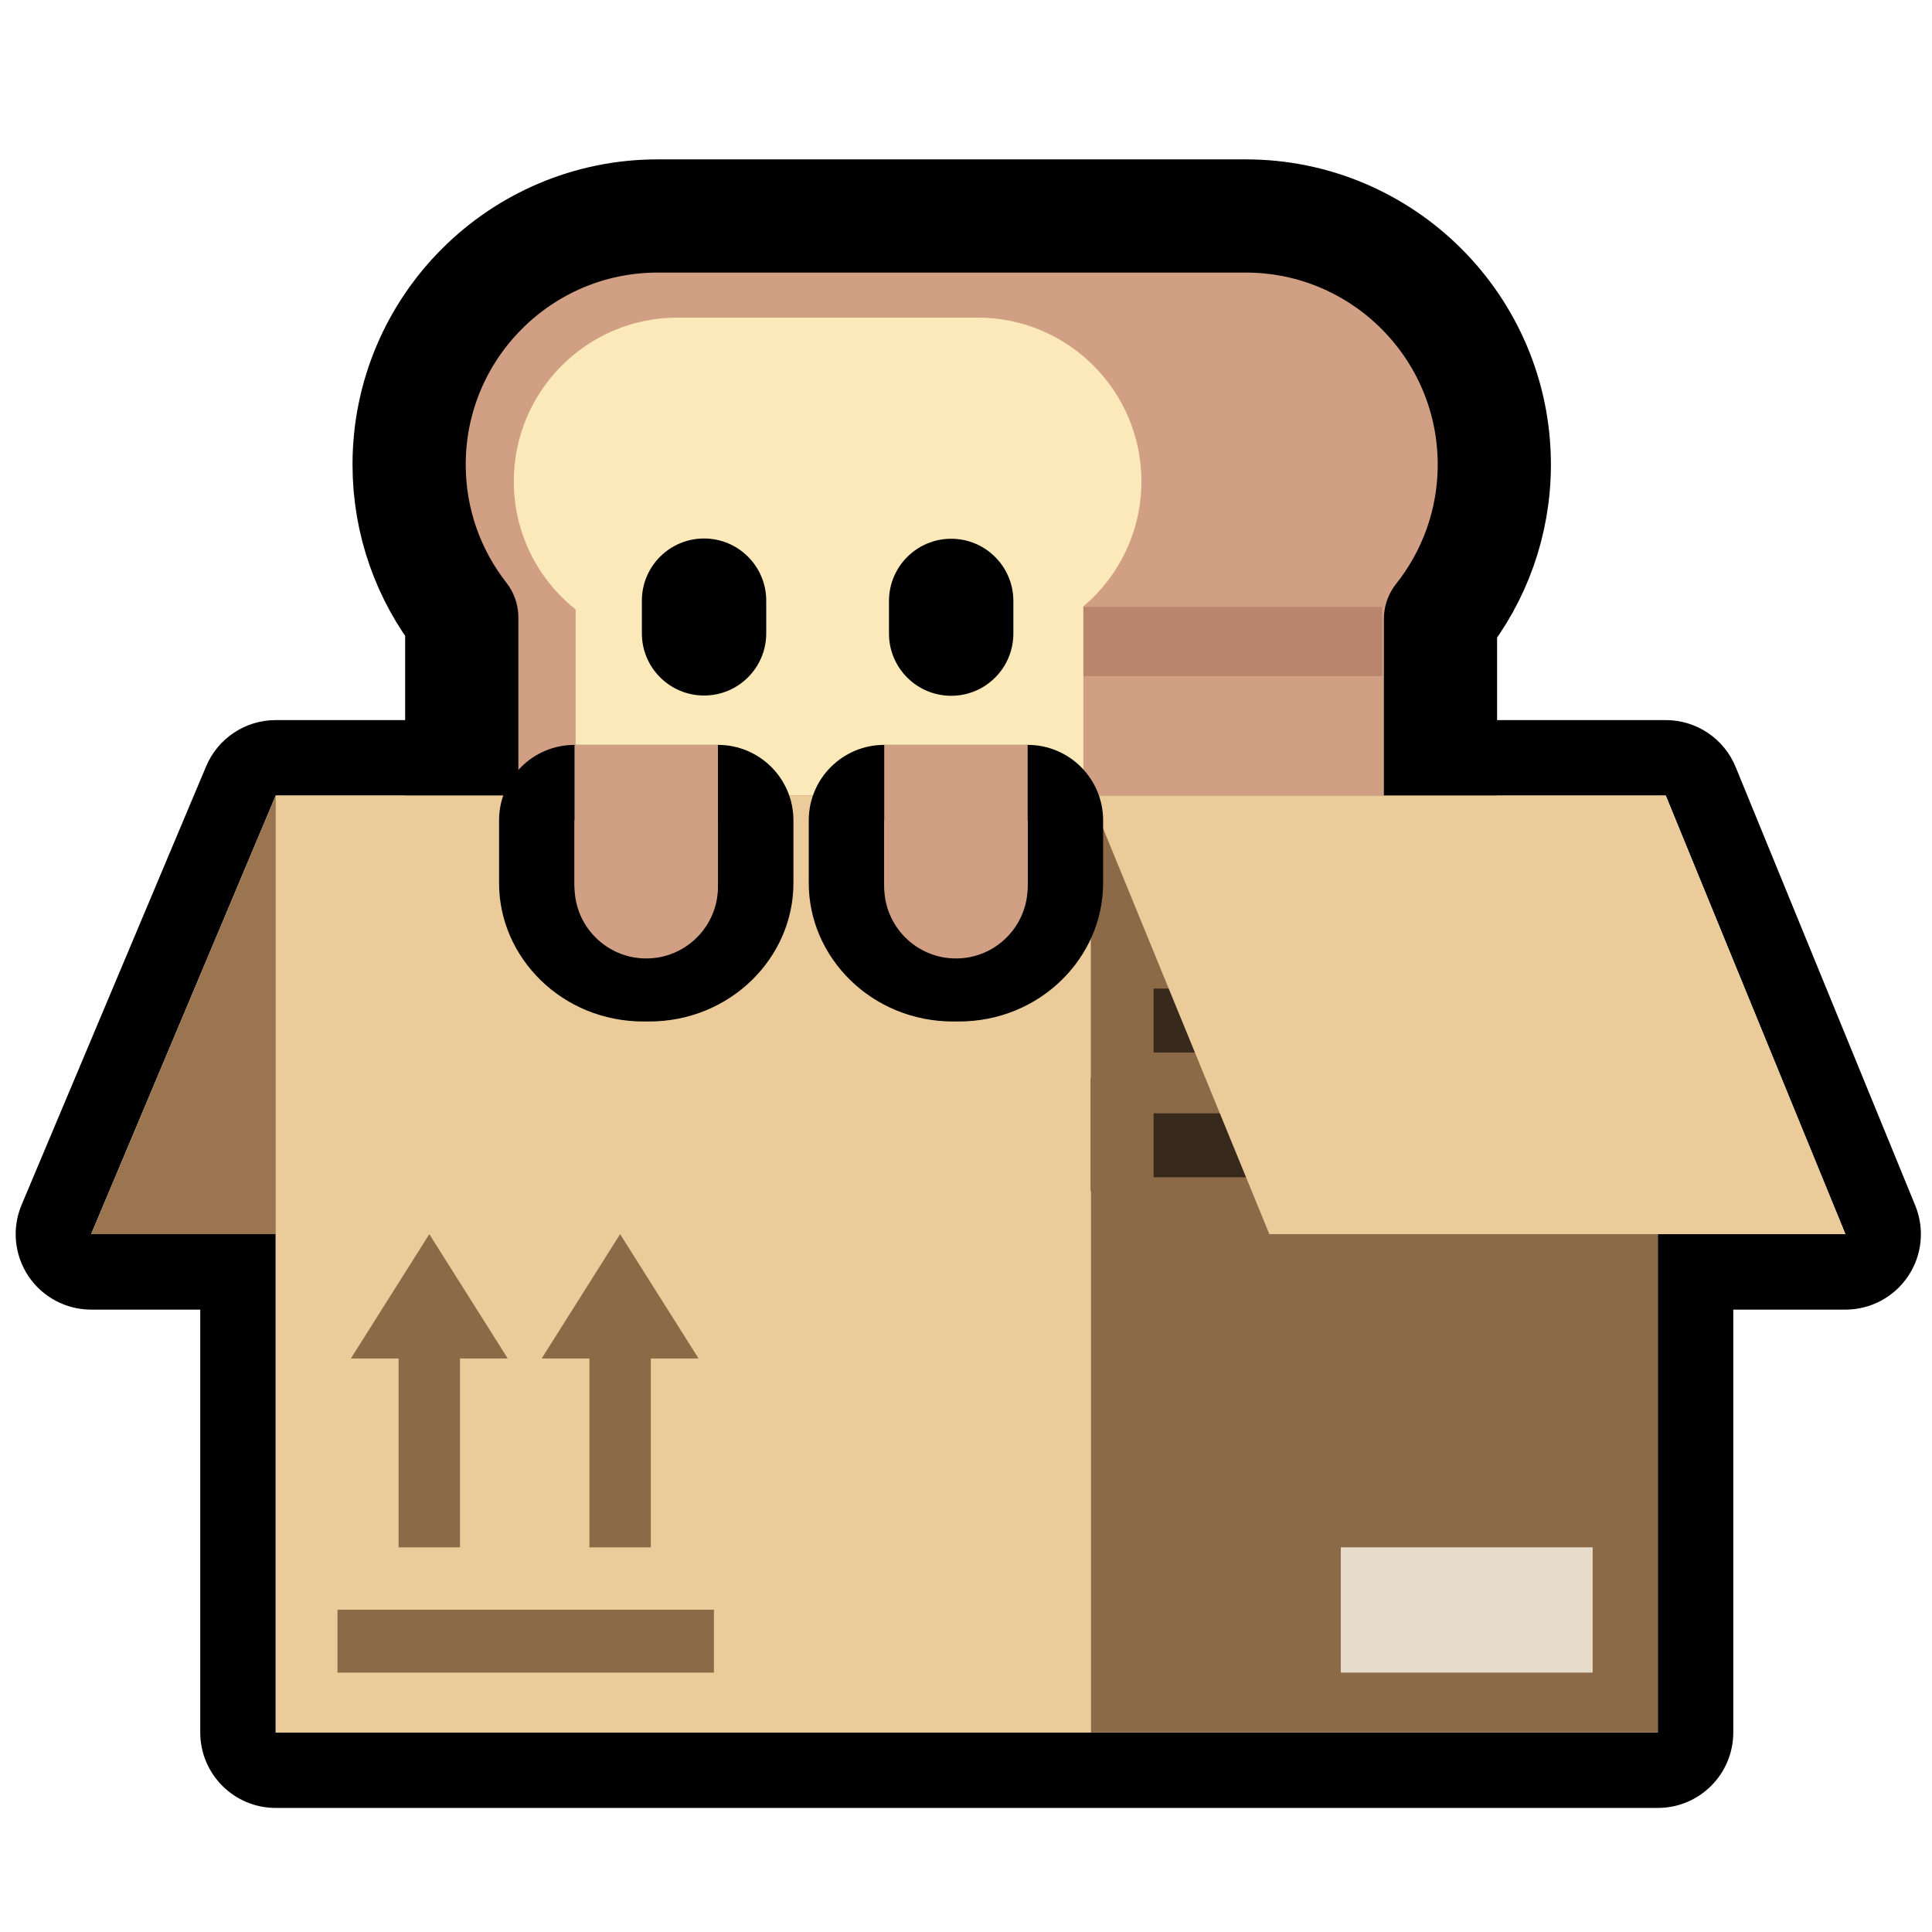
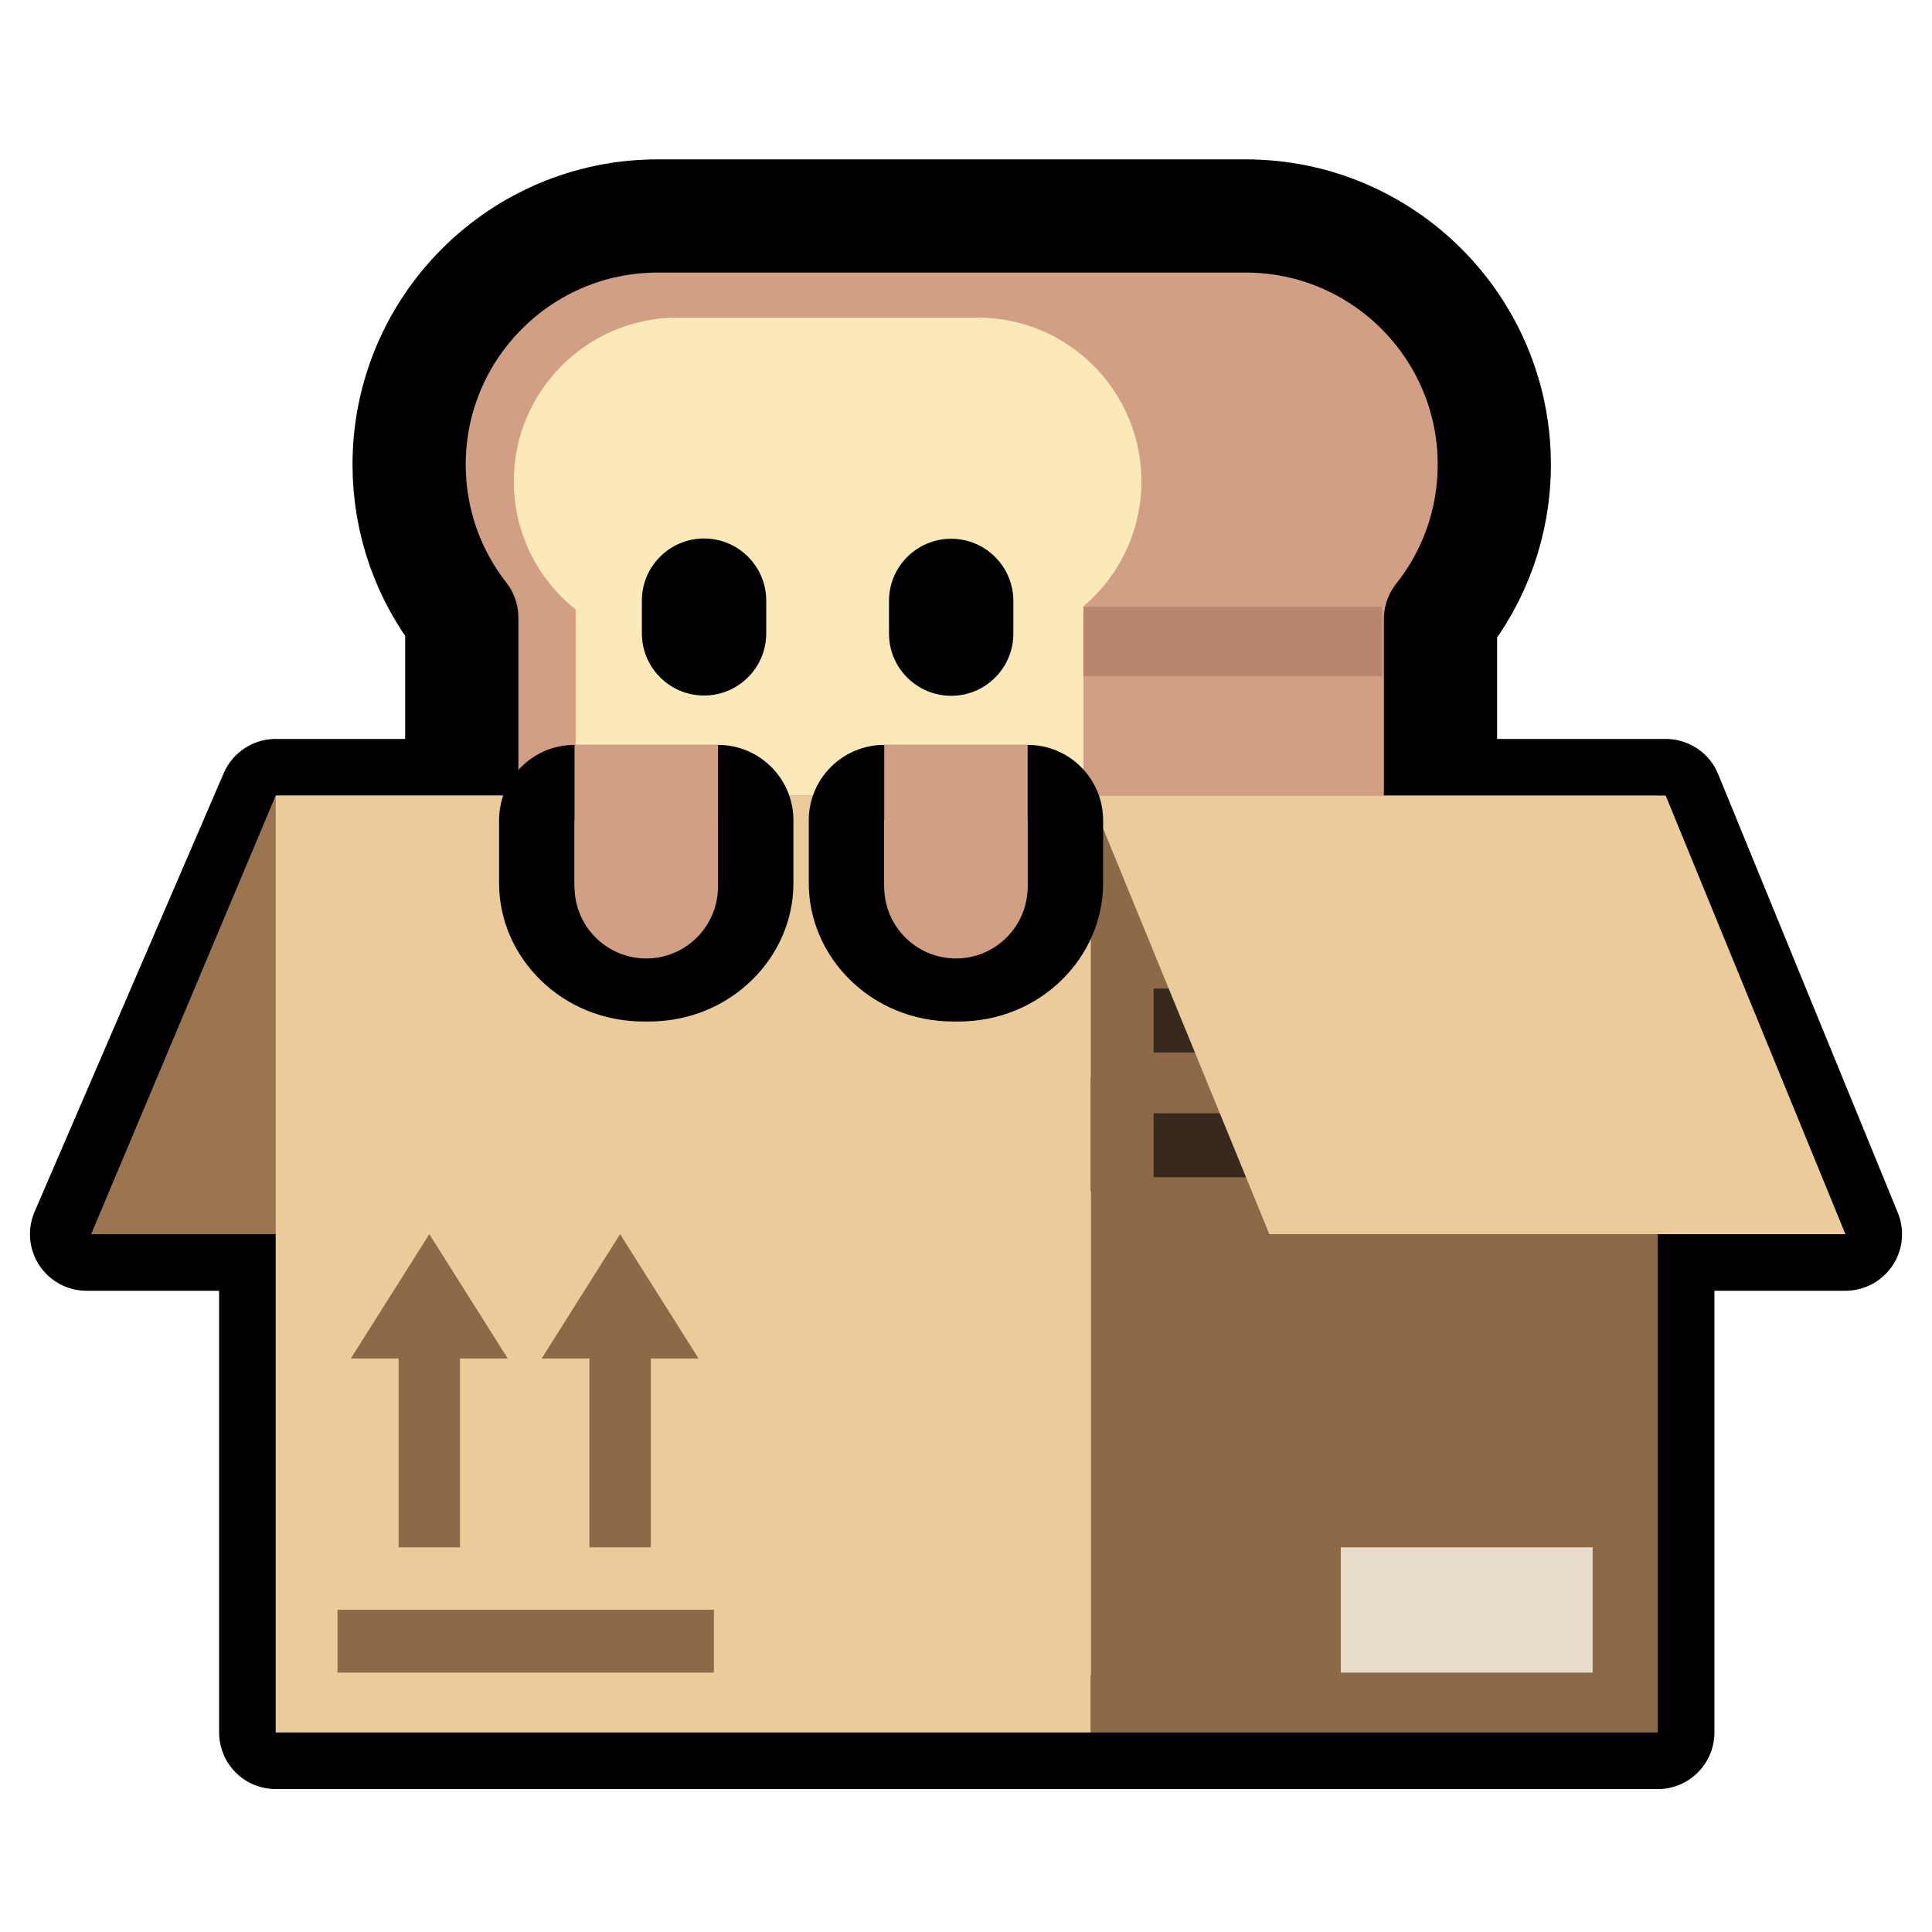
- <svg xmlns="http://www.w3.org/2000/svg" width="100%" height="100%" viewBox="0 0 256 256" version="1.1" xml:space="preserve" style="fill-rule:evenodd;clip-rule:evenodd;stroke-linecap:round;stroke-linejoin:round;stroke-miterlimit:1.5;">
+ <svg xmlns="http://www.w3.org/2000/svg" width="100%" height="100%" viewBox="0 0 256 256" version="1.1" xml:space="preserve" style="fill-rule:evenodd;clip-rule:evenodd;stroke-linecap:round;stroke-linejoin:round;stroke-miterlimit:10;">
  <rect id="neobread_box" x="0" y="0" width="256" height="256" style="fill:none;" />
-   <path id="Box-outline" d="M26.534,173.532L12.077,173.532C8.727,173.532 5.6,171.855 3.746,169.064C1.893,166.274 1.56,162.741 2.86,159.653L27.317,101.536C28.878,97.827 32.51,95.415 36.534,95.415L220.726,95.415C224.786,95.415 228.442,97.869 229.98,101.625L253.783,159.742C255.046,162.826 254.69,166.337 252.833,169.104C250.975,171.872 247.862,173.532 244.529,173.532L229.668,173.532L229.668,229.561C229.668,235.084 225.191,239.561 219.668,239.561L36.534,239.561C31.011,239.561 26.534,235.084 26.534,229.561L26.534,173.532ZM36.534,163.532L36.534,229.561L219.668,229.561L219.668,163.532L244.529,163.532L220.726,105.415L36.534,105.415L12.077,163.532L36.534,163.532Z" />
+   <path id="Box-outline" d="M36.534,163.532L11.471,163.532L36.534,105.415L220.726,105.415L244.529,163.532L219.668,163.532L219.668,229.561L36.534,229.561L36.534,163.532Z" style="fill:none;stroke:black;stroke-width:15px;" />
  <g id="Bread">
-     <path id="Crust" d="M165.062,28.617C183.243,28.618 198.003,43.378 198.003,61.558C198.003,69.287 195.335,76.397 190.872,82.018L190.872,133.074C190.872,142.59 183.146,150.316 173.63,150.316L78.428,150.316C68.912,150.316 61.186,142.59 61.186,133.074L61.186,81.822C56.816,76.232 54.21,69.197 54.21,61.558C54.21,43.378 68.97,28.618 87.151,28.617L165.062,28.617Z" style="fill:rgb(209,160,132);stroke:black;stroke-width:15px;" />
+     <path id="Crust" d="M165.062,28.617C183.243,28.618 198.003,43.378 198.003,61.558C198.003,69.287 195.335,76.397 190.872,82.018L190.872,133.074C190.872,142.59 183.146,150.316 173.63,150.316L78.428,150.316C68.912,150.316 61.186,142.59 61.186,133.074L61.186,81.822C56.816,76.232 54.21,69.197 54.21,61.558C54.21,43.378 68.97,28.618 87.151,28.617L165.062,28.617Z" style="fill:rgb(209,160,132);stroke:black;stroke-width:15px;stroke-miterlimit:1.5;" />
    <rect id="Shadow" x="122.696" y="80.415" width="60.449" height="9.176" style="fill:rgb(186,133,109);" />
    <path id="Slice" d="M76.273,80.76C71.282,76.783 68.081,70.653 68.081,63.782C68.081,51.807 77.803,42.084 89.779,42.084L129.547,42.084C141.522,42.084 151.244,51.807 151.244,63.782C151.244,70.422 148.254,76.37 143.549,80.352L143.549,128.592C143.549,133.277 139.745,137.08 135.06,137.08L84.762,137.08C80.077,137.08 76.273,133.277 76.273,128.592L76.273,80.76Z" style="fill:rgb(252,233,186);" />
    <g id="Face">
      <g id="Eyes">
        <path id="Right-eye" d="M134.275,79.627L134.275,83.957C134.275,88.504 130.583,92.196 126.035,92.196C121.488,92.196 117.795,88.504 117.795,83.957L117.795,79.627C117.795,75.08 121.488,71.388 126.035,71.388C130.583,71.388 134.275,75.08 134.275,79.627Z" />
        <path id="Left-eye" d="M101.53,79.592L101.53,83.921C101.53,88.469 97.838,92.161 93.29,92.161C88.742,92.161 85.05,88.469 85.05,83.921L85.05,79.592C85.05,75.045 88.742,71.353 93.29,71.353C97.838,71.353 101.53,75.045 101.53,79.592Z" />
      </g>
    </g>
  </g>
  <g id="Box">
    <path id="Left-flap" d="M112.26,105.415L87.803,163.532L12.077,163.532L36.534,105.415L112.26,105.415Z" style="fill:rgb(154,117,79);" />
    <rect id="Right-face" x="144.524" y="105.415" width="75.144" height="124.146" style="fill:rgb(140,105,71);" />
    <rect id="Label" x="177.66" y="205.029" width="33.374" height="16.599" style="fill:rgb(231,220,201);" />
    <g id="Lines">
      <rect x="152.856" y="130.989" width="46.863" height="8.474" style="fill:rgb(55,41,28);" />
      <rect x="152.856" y="147.518" width="46.863" height="8.474" style="fill:rgb(55,41,28);" />
    </g>
    <rect id="Left-face" x="36.534" y="105.415" width="107.99" height="124.146" style="fill:rgb(234,203,153);" />
    <g id="This-way-up-mark">
      <rect id="Line" x="44.72" y="213.294" width="49.88" height="8.334" style="fill:rgb(140,105,71);" />
      <path id="Right-arrow" d="M78.099,180.003L71.775,180.003L82.166,163.532L92.558,180.003L86.234,180.003L86.234,205.029L78.099,205.029L78.099,180.003Z" style="fill:rgb(140,105,71);" />
      <path id="Left-arrow" d="M52.818,180.003L46.494,180.003L56.885,163.532L67.276,180.003L60.952,180.003L60.952,205.029L52.818,205.029L52.818,180.003Z" style="fill:rgb(140,105,71);" />
    </g>
    <path id="Right-flap" d="M220.712,105.415L244.529,163.532L168.197,163.532L144.381,105.415L220.712,105.415Z" style="fill:rgb(234,203,153);" />
  </g>
  <g id="Hands">
    <g id="Right-hand">
      <path id="Outline" d="M136.168,117.028L136.168,108.701L117.165,108.701L117.165,117.028C117.165,121.624 121.265,125.355 126.314,125.355L127.019,125.355C132.069,125.355 136.168,121.624 136.168,117.028Z" style="fill:rgb(209,160,132);" />
      <path d="M146.168,117.028C146.168,126.875 137.838,135.355 127.019,135.355L126.314,135.355C115.495,135.355 107.165,126.875 107.165,117.028L107.165,108.701C107.165,103.179 111.642,98.701 117.165,98.701L136.168,98.701C141.691,98.701 146.168,103.179 146.168,108.701L146.168,117.028ZM136.168,117.028L136.168,108.701L117.165,108.701L117.165,117.028C117.165,121.624 121.265,125.355 126.314,125.355L127.019,125.355C132.069,125.355 136.168,121.624 136.168,117.028Z" />
      <path id="Fill" d="M136.168,117.499L136.168,98.712L117.165,98.712L117.165,117.499C117.165,122.743 121.422,127.001 126.667,127.001C131.911,127.001 136.168,122.743 136.168,117.499Z" style="fill:rgb(209,160,132);" />
    </g>
    <g id="Left-hand">
      <path id="Outline1" d="M95.133,117.028L95.133,108.701L76.129,108.701L76.129,117.028C76.129,121.624 80.229,125.355 85.279,125.355L85.983,125.355C91.033,125.355 95.133,121.624 95.133,117.028Z" style="fill:rgb(209,160,132);" />
      <path d="M105.133,117.028C105.133,126.875 96.803,135.355 85.983,135.355L85.279,135.355C74.459,135.355 66.129,126.875 66.129,117.028L66.129,108.701C66.129,103.179 70.606,98.701 76.129,98.701L95.133,98.701C100.656,98.701 105.133,103.179 105.133,108.701L105.133,117.028ZM95.133,117.028L95.133,108.701L76.129,108.701L76.129,117.028C76.129,121.624 80.229,125.355 85.279,125.355L85.983,125.355C91.033,125.355 95.133,121.624 95.133,117.028Z" />
      <path id="Fill1" d="M95.133,117.499L95.133,98.712L76.129,98.712L76.129,117.499C76.129,122.743 80.387,127.001 85.631,127.001C90.875,127.001 95.133,122.743 95.133,117.499Z" style="fill:rgb(209,160,132);" />
    </g>
  </g>
</svg>
